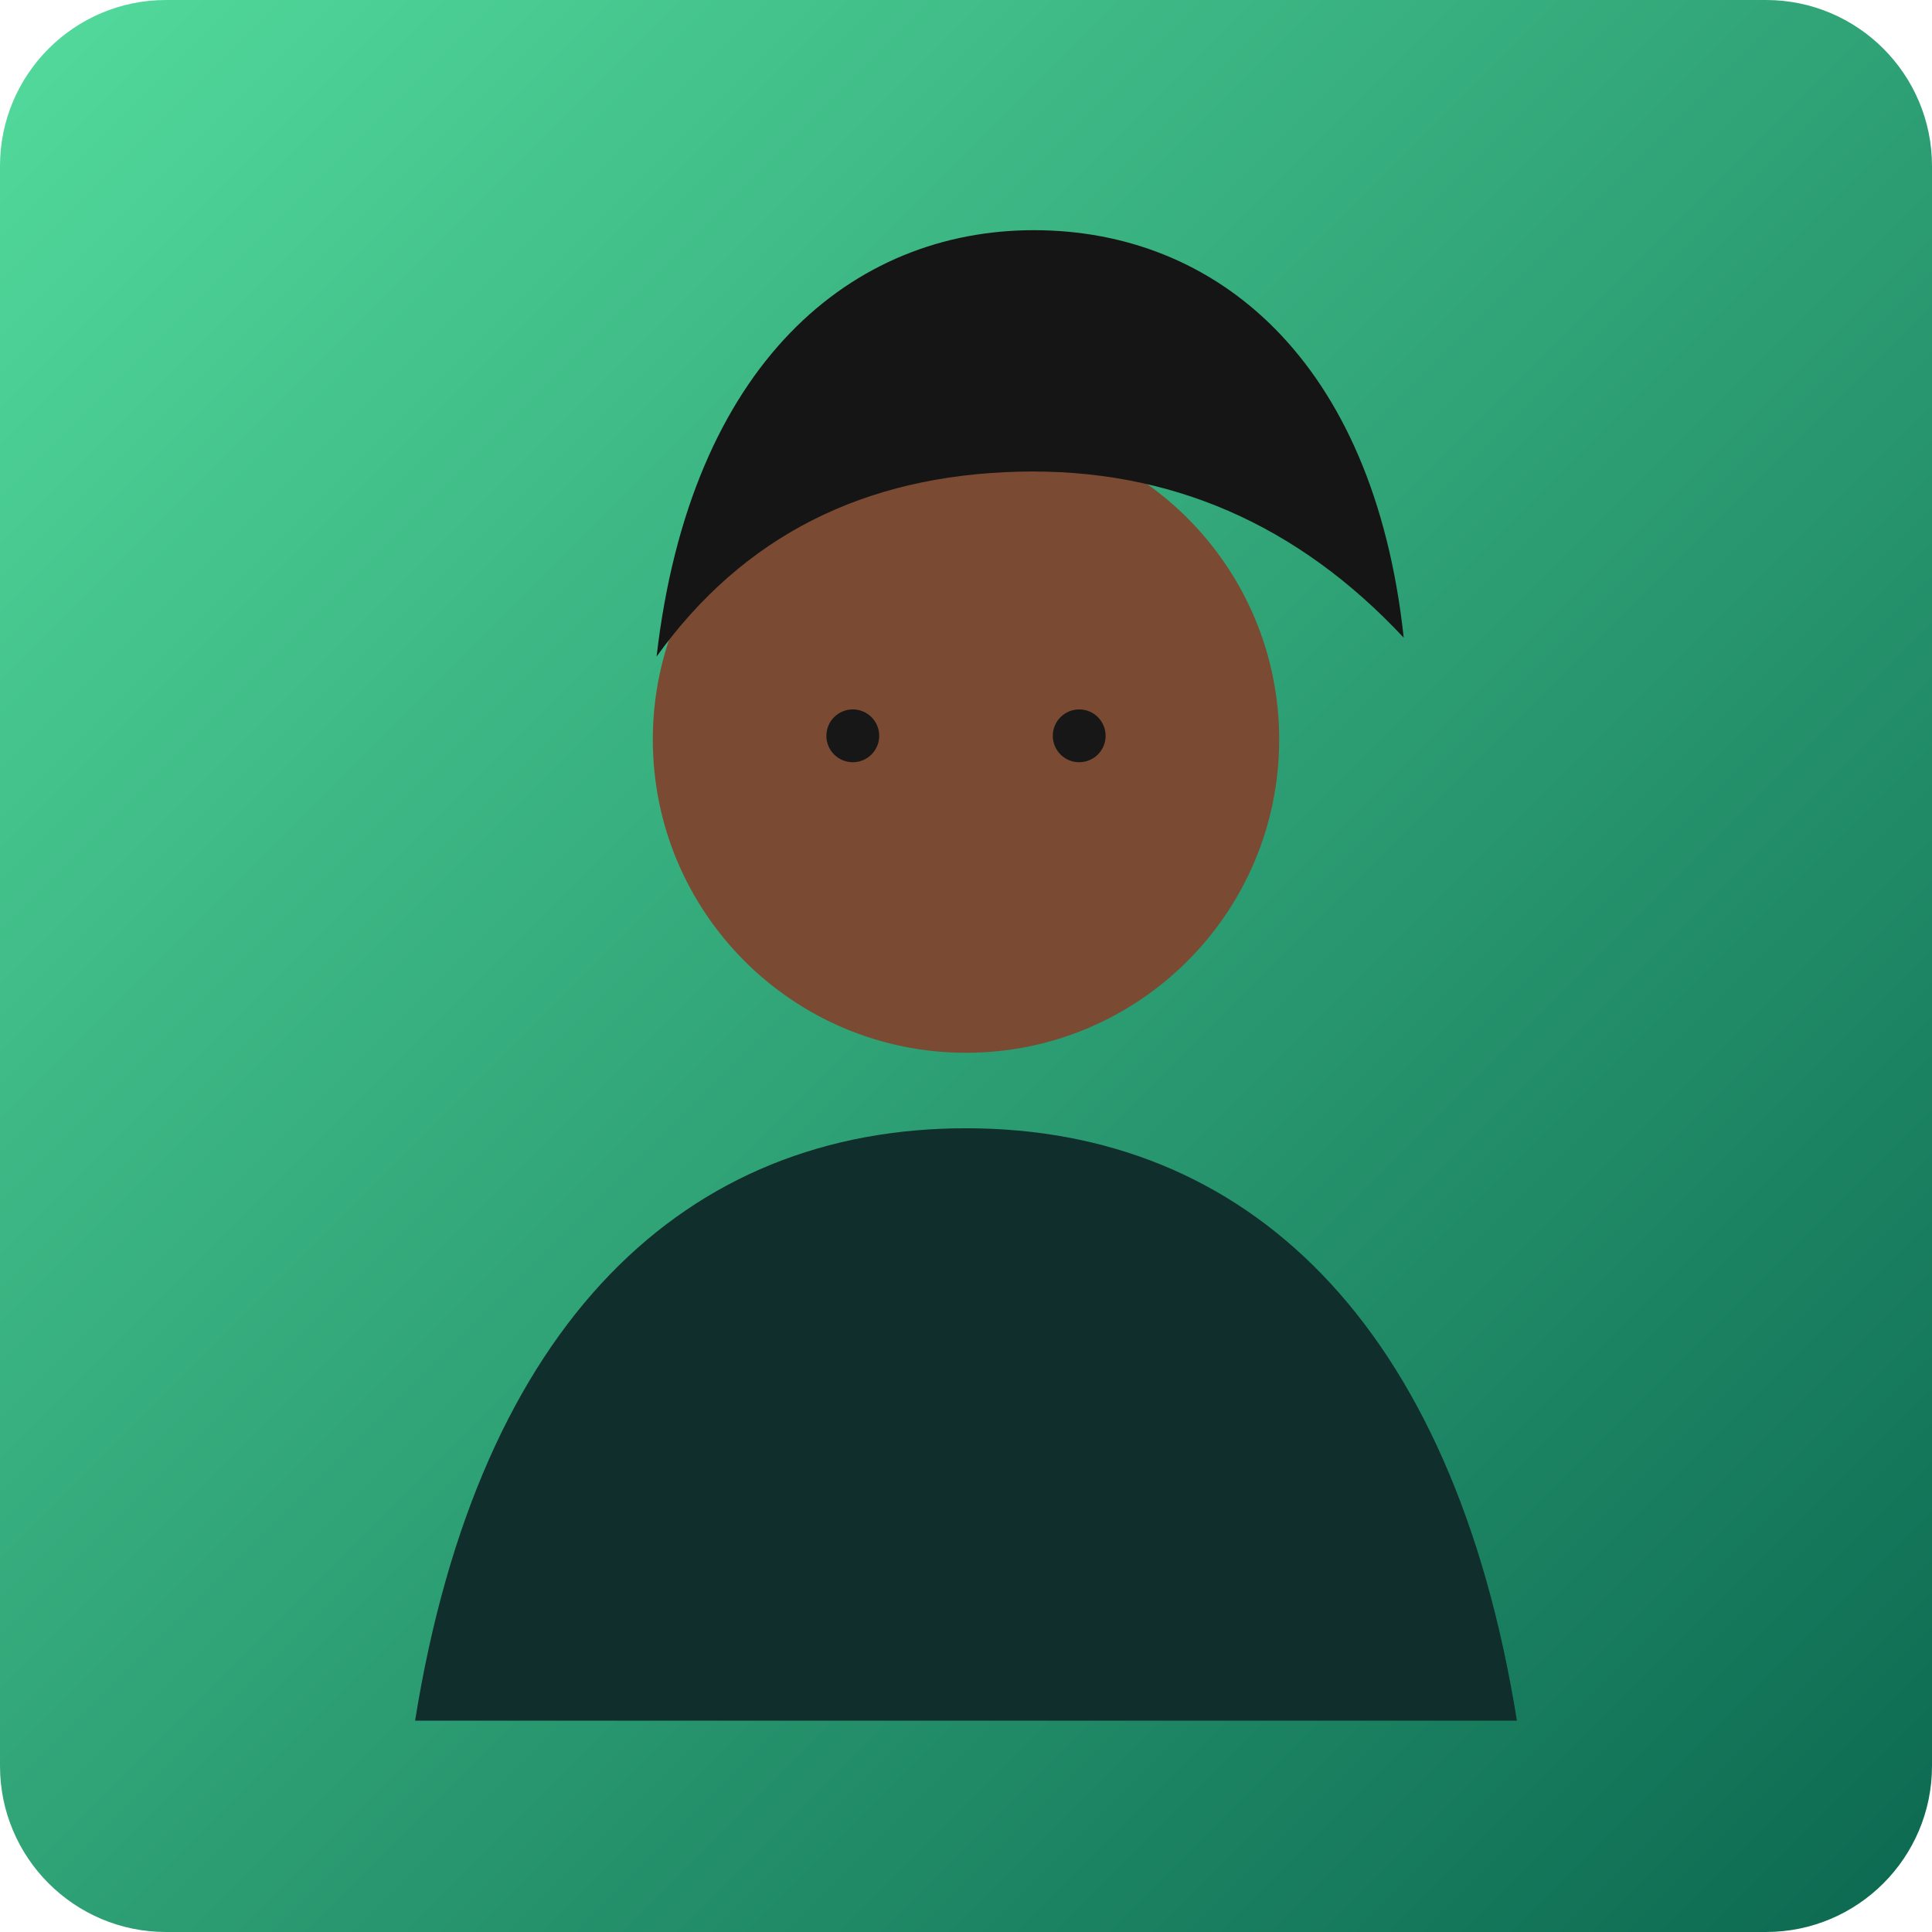
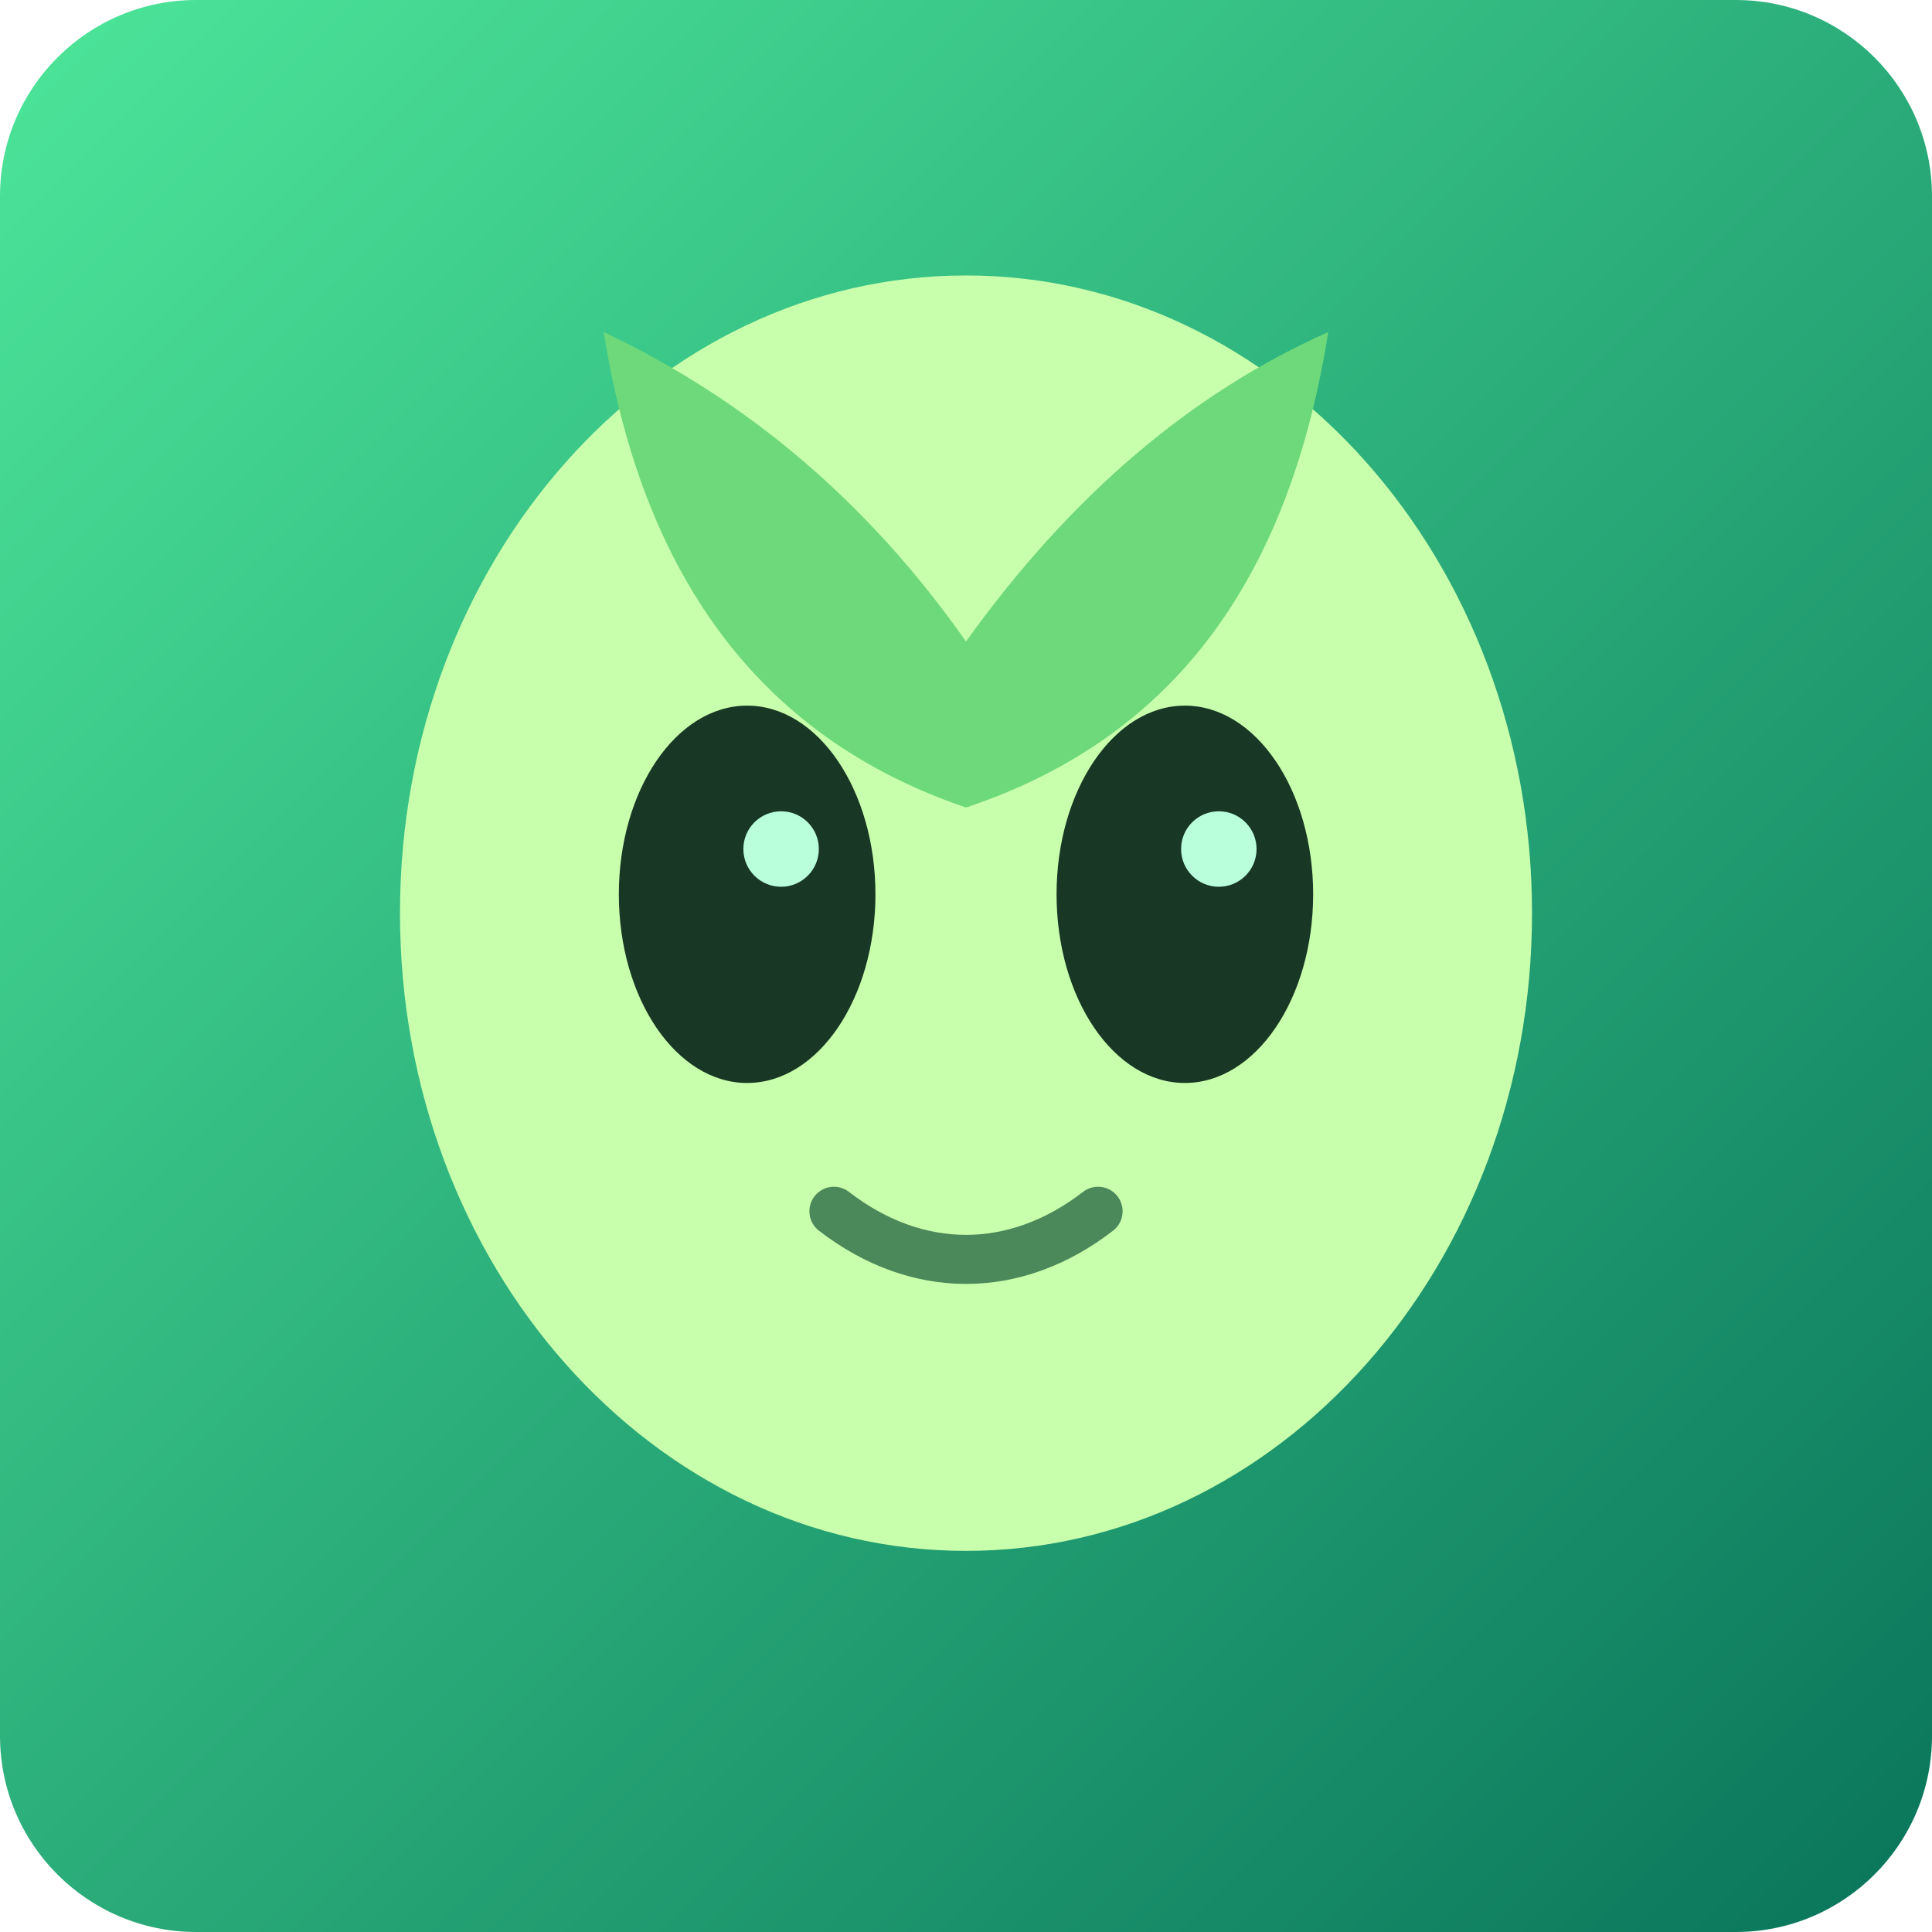
<svg xmlns="http://www.w3.org/2000/svg" viewBox="0 0 512 512">
  <defs>
-     <linearGradient id="g" x2="1" y2="1">
-       <stop stop-color="#53db9c" />
-       <stop offset="1" stop-color="#0b6850" />
+     <linearGradient id="b" x2="1" y2="1">
+       <stop stop-color="#4de69a" />
+       <stop offset="1" stop-color="#09745a" />
    </linearGradient>
  </defs>
-   <rect width="512" height="512" rx="44" fill="url(#g)" />
-   <circle cx="256" cy="196" r="83" fill="#7a4b32" />
-   <path d="M110 456c17-106 72-157 146-157s129 51 146 157" fill="#102e2b" />
-   <path d="M174 174c9-78 52-113 100-113 48 0 90 34 98 108-28-30-62-45-102-44-41 1-73 17-96 49Z" fill="#151515" />
-   <circle cx="226" cy="195" r="7" fill="#171717" />
-   <circle cx="286" cy="195" r="7" fill="#171717" />
+   <rect width="512" height="512" rx="52" fill="url(#b)" />
+   <ellipse cx="256" cy="242" rx="150" ry="169" fill="#c8ffac" />
+   <path d="M160 88c38 18 70 45 96 82 28-39 60-66 96-82-10 63-39 107-96 126-56-19-86-63-96-126Z" fill="#6ed97a" />
+   <ellipse cx="198" cy="237" rx="34" ry="50" fill="#193725" />
+   <ellipse cx="314" cy="237" rx="34" ry="50" fill="#193725" />
+   <circle cx="207" cy="225" r="10" fill="#baffdc" />
+   <circle cx="323" cy="225" r="10" fill="#baffdc" />
+   <path d="M221 321c22 17 48 17 70 0" fill="none" stroke="#4b885a" stroke-width="13" stroke-linecap="round" />
</svg>
